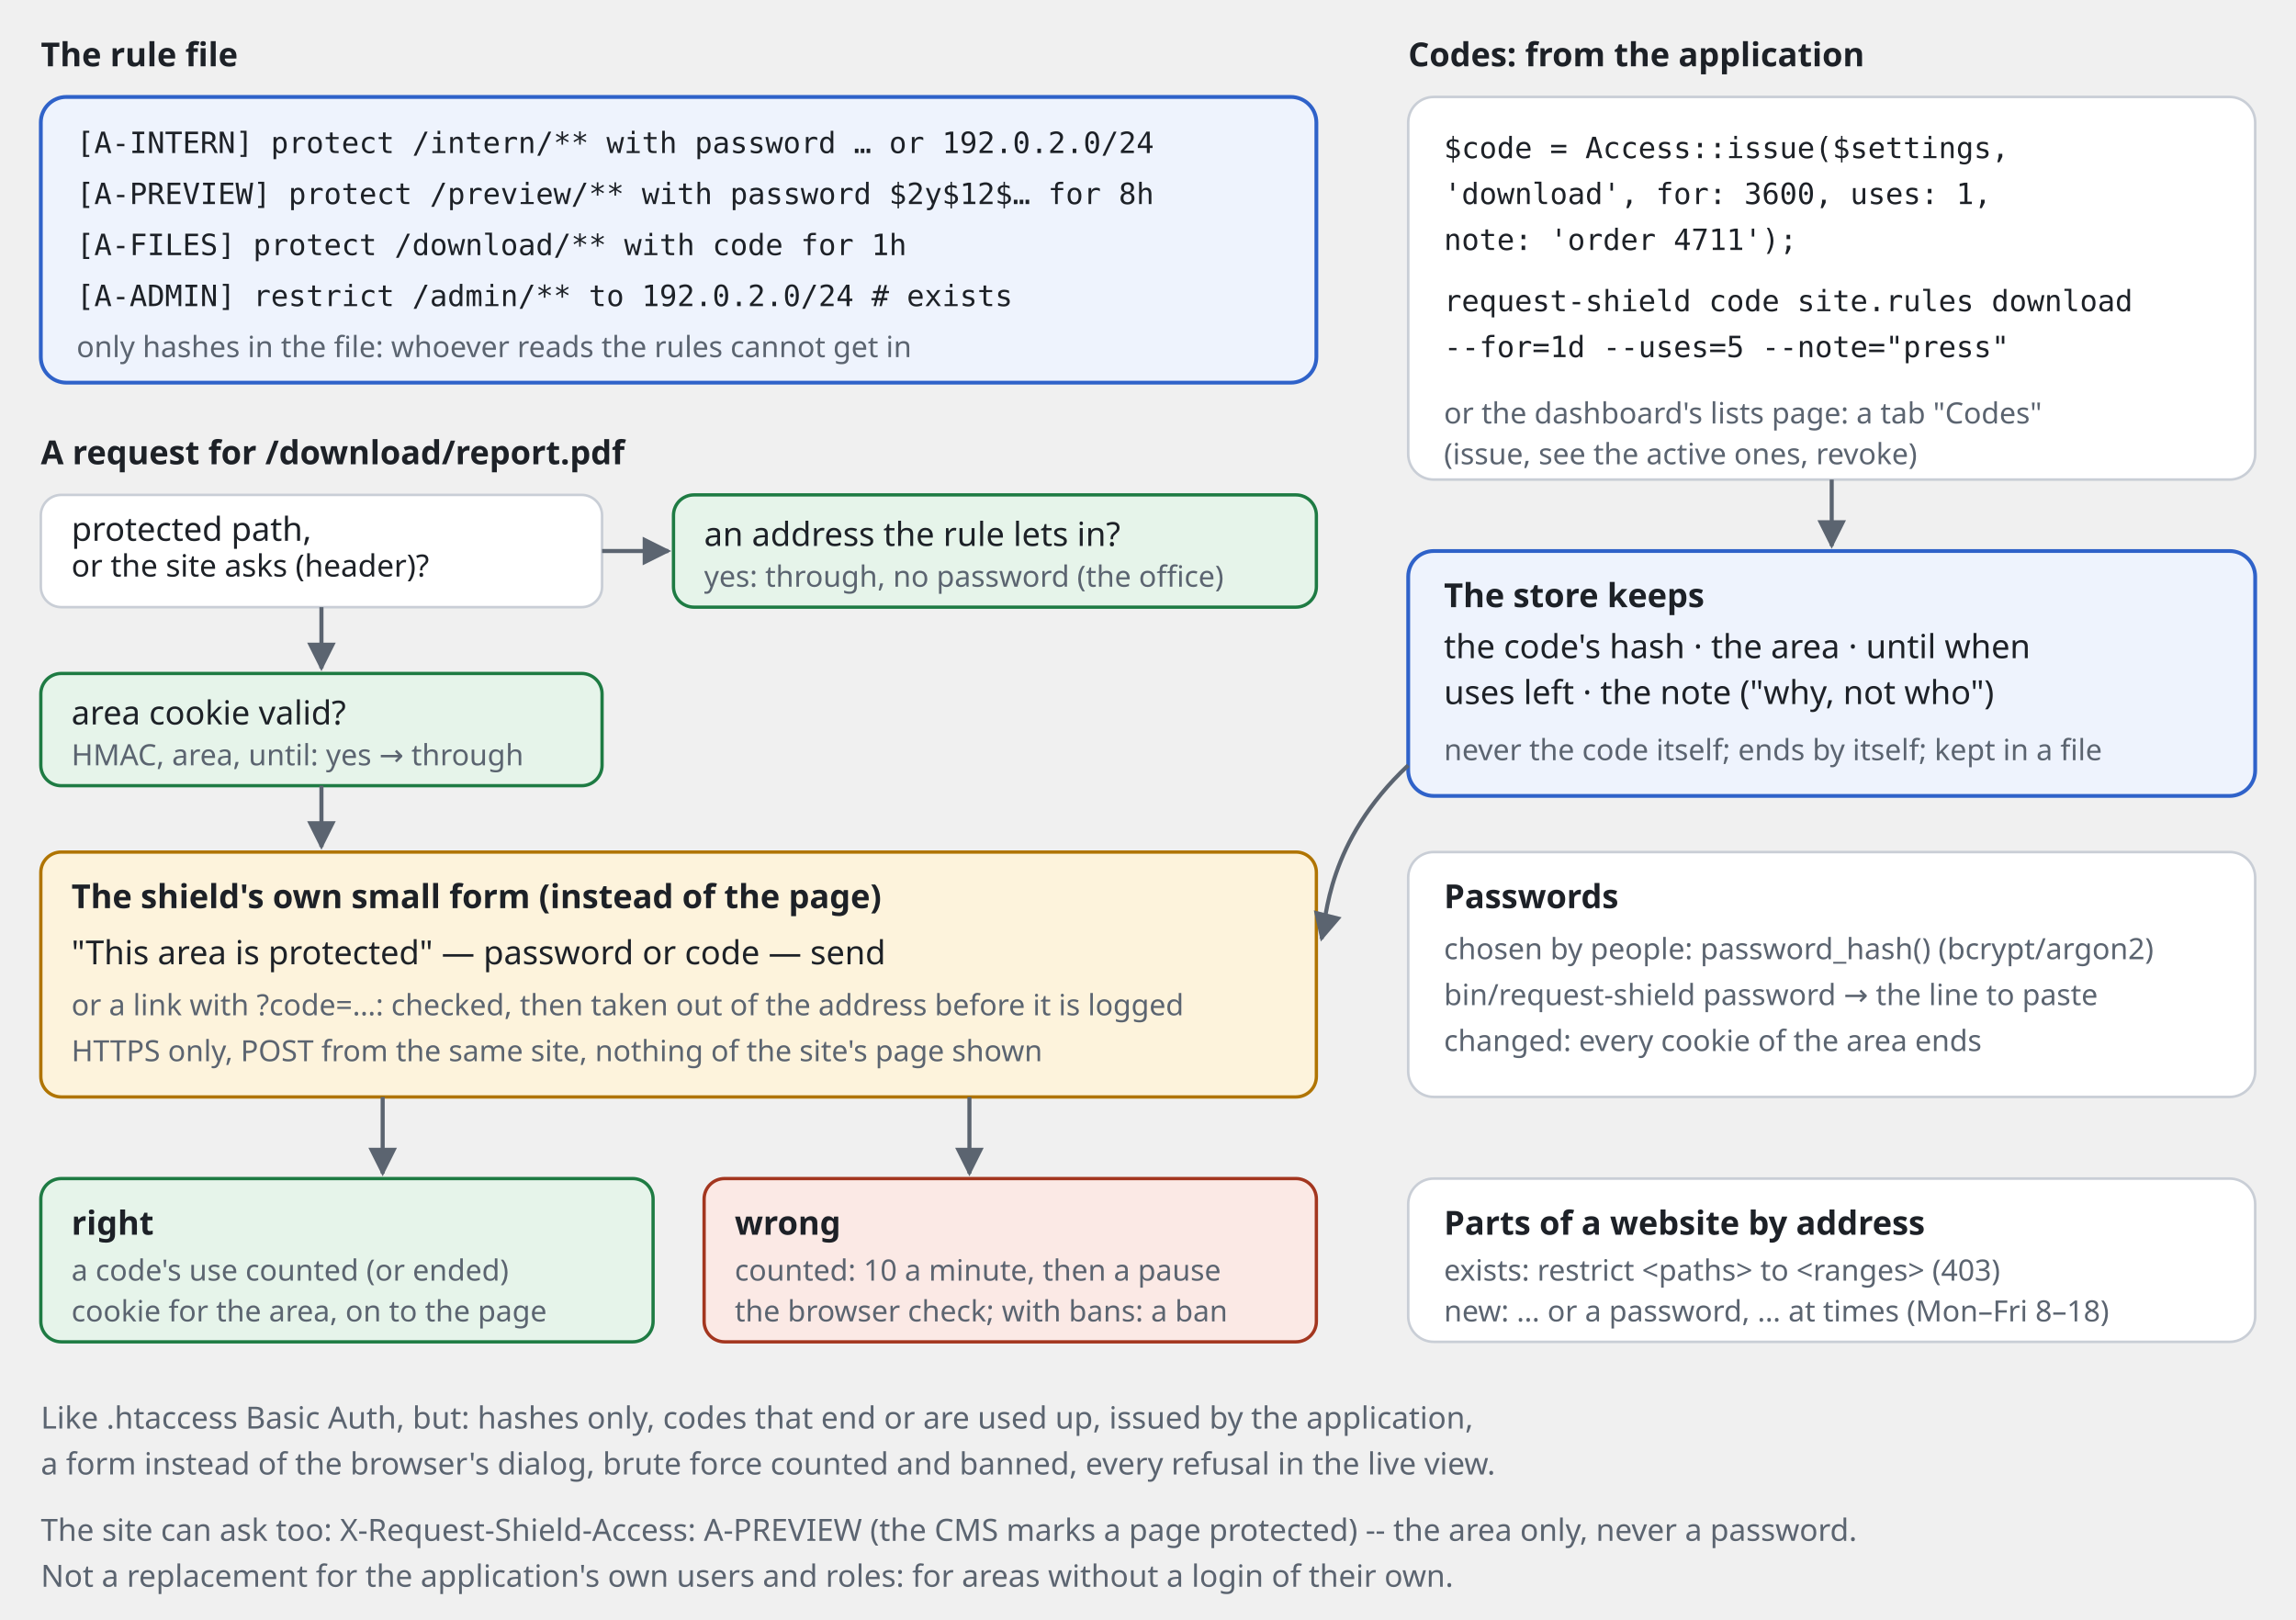
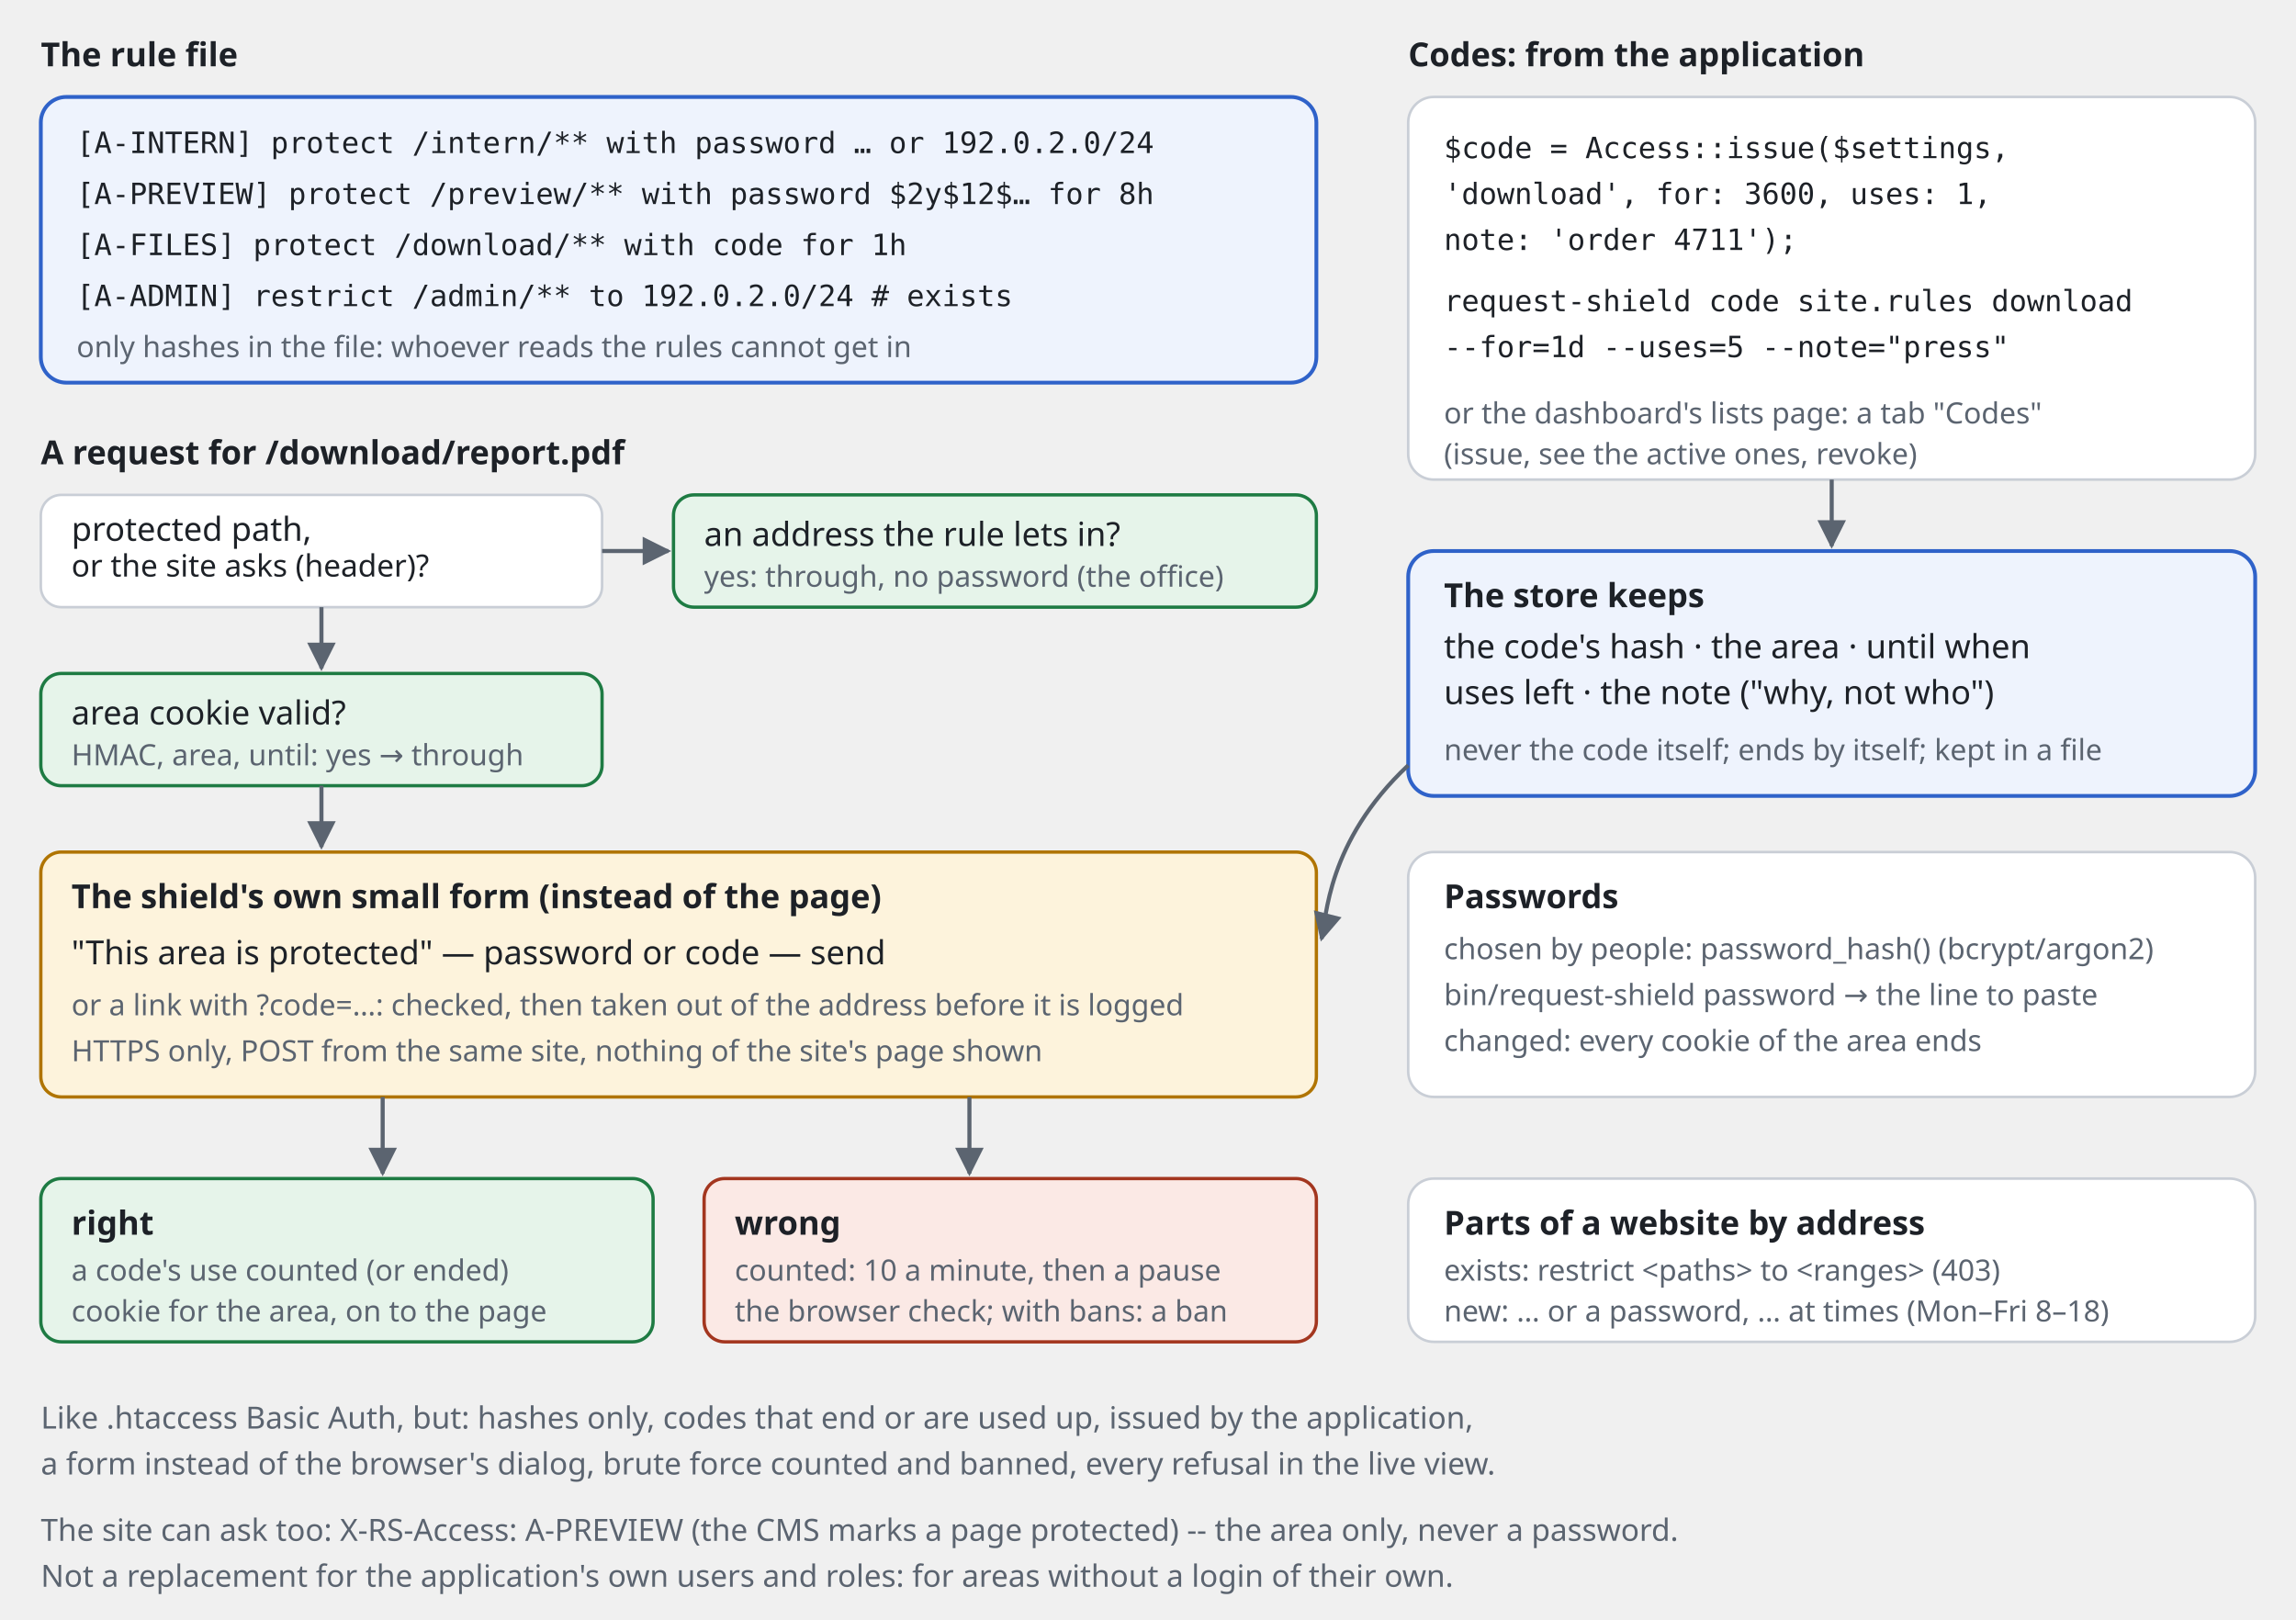
<svg xmlns="http://www.w3.org/2000/svg" class="rsd" role="img" viewBox="0 0 900 635" width="100%">
  <style>.rsd{font:13px/1.25 system-ui,sans-serif}.rsd .t{fill:#1d2127}.rsd .m{fill:#5b6470}.rsd .c{font-family:ui-monospace,SFMono-Regular,Menlo,monospace;font-size:11.5px}.rsd .box{fill:#fff;stroke:#c9ced6}.rsd .arrow{stroke:#5b6470;stroke-width:1.6;fill:none}.rsd .base{fill:#eef3fd;stroke:#2f62c9}.rsd .site{fill:#fdf3dc;stroke:#b07400}.rsd .ok{fill:#e6f4ea;stroke:#1e7b43}.rsd .no{fill:#fbe9e5;stroke:#a3361f}@media (prefers-color-scheme:dark){.rsd .t{fill:#e7e9ec}.rsd .m{fill:#a0a8b3}.rsd .box{fill:#1d2127;stroke:#3a414b}.rsd .arrow{stroke:#a0a8b3}.rsd .base{fill:#1b2740;stroke:#7aa2ff}.rsd .site{fill:#3a2f15;stroke:#e0a43c}.rsd .ok{fill:#17301f;stroke:#4cc38a}.rsd .no{fill:#3d1f19;stroke:#ff7a66}}</style>
  <defs>
    <marker id="a27" viewBox="0 0 10 10" refX="9" refY="5" markerWidth="7" markerHeight="7" orient="auto">
      <path d="M0 0 L10 5 L0 10z" class="m" />
    </marker>
  </defs>
  <text class="t" x="16" y="26" font-weight="700">The rule file</text>
  <rect class="base" x="16" y="38" width="500" height="112" rx="10" stroke-width="1.5" />
  <g class="c t">
    <text x="30" y="60">[A-INTERN]  protect /intern/** with password … or 192.0.2.0/24</text>
    <text x="30" y="80">[A-PREVIEW] protect /preview/** with password $2y$12$… for 8h</text>
    <text x="30" y="100">[A-FILES]   protect /download/** with code for 1h</text>
    <text x="30" y="120">[A-ADMIN]   restrict /admin/** to 192.0.2.0/24   # exists</text>
  </g>
  <text class="m" x="30" y="140" font-size="11.5">only hashes in the file: whoever reads the rules cannot get in</text>
  <text class="t" x="16" y="182" font-weight="700">A request for /download/report.pdf</text>
  <rect class="box" x="16" y="194" width="220" height="44" rx="8" />
  <text class="t" x="28" y="212">protected path,</text>
  <text class="t" x="28" y="226" font-size="12">or the site asks (header)?</text>
  <path class="arrow" d="M236 216 H262" marker-end="url(#a27)" />
  <rect class="ok" x="264" y="194" width="252" height="44" rx="8" stroke-width="1.3" />
  <text class="t" x="276" y="214">an address the rule lets in?</text>
  <text class="m" x="276" y="230" font-size="11.5">yes: through, no password (the office)</text>
  <path class="arrow" d="M126 238 V262" marker-end="url(#a27)" />
  <rect class="ok" x="16" y="264" width="220" height="44" rx="8" stroke-width="1.3" />
  <text class="t" x="28" y="284">area cookie valid?</text>
  <text class="m" x="28" y="300" font-size="11.5">HMAC, area, until: yes → through</text>
  <path class="arrow" d="M126 308 V332" marker-end="url(#a27)" />
  <rect class="site" x="16" y="334" width="500" height="96" rx="8" stroke-width="1.3" />
  <text class="t" x="28" y="356" font-weight="700">The shield's own small form (instead of the page)</text>
  <text class="t" x="28" y="378">"This area is protected" — password or code — send</text>
  <text class="m" x="28" y="398" font-size="11.5">or a link with ?code=…: checked, then taken out of the address before it is logged</text>
  <text class="m" x="28" y="416" font-size="11.5">HTTPS only, POST from the same site, nothing of the site's page shown</text>
  <path class="arrow" d="M150 430 V460" marker-end="url(#a27)" />
  <rect class="ok" x="16" y="462" width="240" height="64" rx="8" stroke-width="1.3" />
  <text class="t" x="28" y="484" font-weight="700">right</text>
  <text class="m" x="28" y="502" font-size="11.5">a code's use counted (or ended)</text>
  <text class="m" x="28" y="518" font-size="11.5">cookie for the area, on to the page</text>
  <path class="arrow" d="M380 430 V460" marker-end="url(#a27)" />
  <rect class="no" x="276" y="462" width="240" height="64" rx="8" stroke-width="1.3" />
  <text class="t" x="288" y="484" font-weight="700">wrong</text>
  <text class="m" x="288" y="502" font-size="11.5">counted: 10 a minute, then a pause</text>
  <text class="m" x="288" y="518" font-size="11.5">the browser check; with bans: a ban</text>
  <text class="t" x="552" y="26" font-weight="700">Codes: from the application</text>
  <rect class="box" x="552" y="38" width="332" height="150" rx="10" />
  <g class="c t">
    <text x="566" y="62">$code = Access::issue($settings,</text>
    <text x="566" y="80">  'download', for: 3600, uses: 1,</text>
    <text x="566" y="98">  note: 'order 4711');</text>
    <text x="566" y="122">request-shield code site.rules download</text>
    <text x="566" y="140">  --for=1d --uses=5 --note="press"</text>
  </g>
  <text class="m" x="566" y="166" font-size="11.5">or the dashboard's lists page: a tab "Codes"</text>
  <text class="m" x="566" y="182" font-size="11.5">(issue, see the active ones, revoke)</text>
  <path class="arrow" d="M718 188 V214" marker-end="url(#a27)" />
  <rect class="base" x="552" y="216" width="332" height="96" rx="10" stroke-width="1.5" />
  <text class="t" x="566" y="238" font-weight="700">The store keeps</text>
  <text class="t" x="566" y="258">the code's hash · the area · until when</text>
  <text class="t" x="566" y="276">uses left · the note ("why, not who")</text>
  <text class="m" x="566" y="298" font-size="11.5">never the code itself; ends by itself; kept in a file</text>
  <path class="arrow" d="M552 300 C520 330 520 360 518 368" marker-end="url(#a27)" />
  <rect class="box" x="552" y="334" width="332" height="96" rx="10" />
  <text class="t" x="566" y="356" font-weight="700">Passwords</text>
  <text class="m" x="566" y="376" font-size="11.5">chosen by people: password_hash() (bcrypt/argon2)</text>
  <text class="m" x="566" y="394" font-size="11.5">bin/request-shield password → the line to paste</text>
  <text class="m" x="566" y="412" font-size="11.5">changed: every cookie of the area ends</text>
  <rect class="box" x="552" y="462" width="332" height="64" rx="10" />
  <text class="t" x="566" y="484" font-weight="700">Parts of a website by address</text>
  <text class="m" x="566" y="502" font-size="11.5">exists: restrict &lt;paths&gt; to &lt;ranges&gt; (403)</text>
  <text class="m" x="566" y="518" font-size="11.5">new: … or a password, … at times (Mon–Fri 8–18)</text>
  <text class="m" x="16" y="560" font-size="12">Like .htaccess Basic Auth, but: hashes only, codes that end or are used up, issued by the application,</text>
  <text class="m" x="16" y="578" font-size="12">a form instead of the browser's dialog, brute force counted and banned, every refusal in the live view.</text>
-   <text class="m" x="16" y="604" font-size="12">The site can ask too: X-Request-Shield-Access: A-PREVIEW (the CMS marks a page protected) -- the area only, never a password.</text>
+   <text class="m" x="16" y="604" font-size="12">The site can ask too: X-RS-Access: A-PREVIEW (the CMS marks a page protected) -- the area only, never a password.</text>
  <text class="m" x="16" y="622" font-size="12">Not a replacement for the application's own users and roles: for areas without a login of their own.</text>
</svg>
